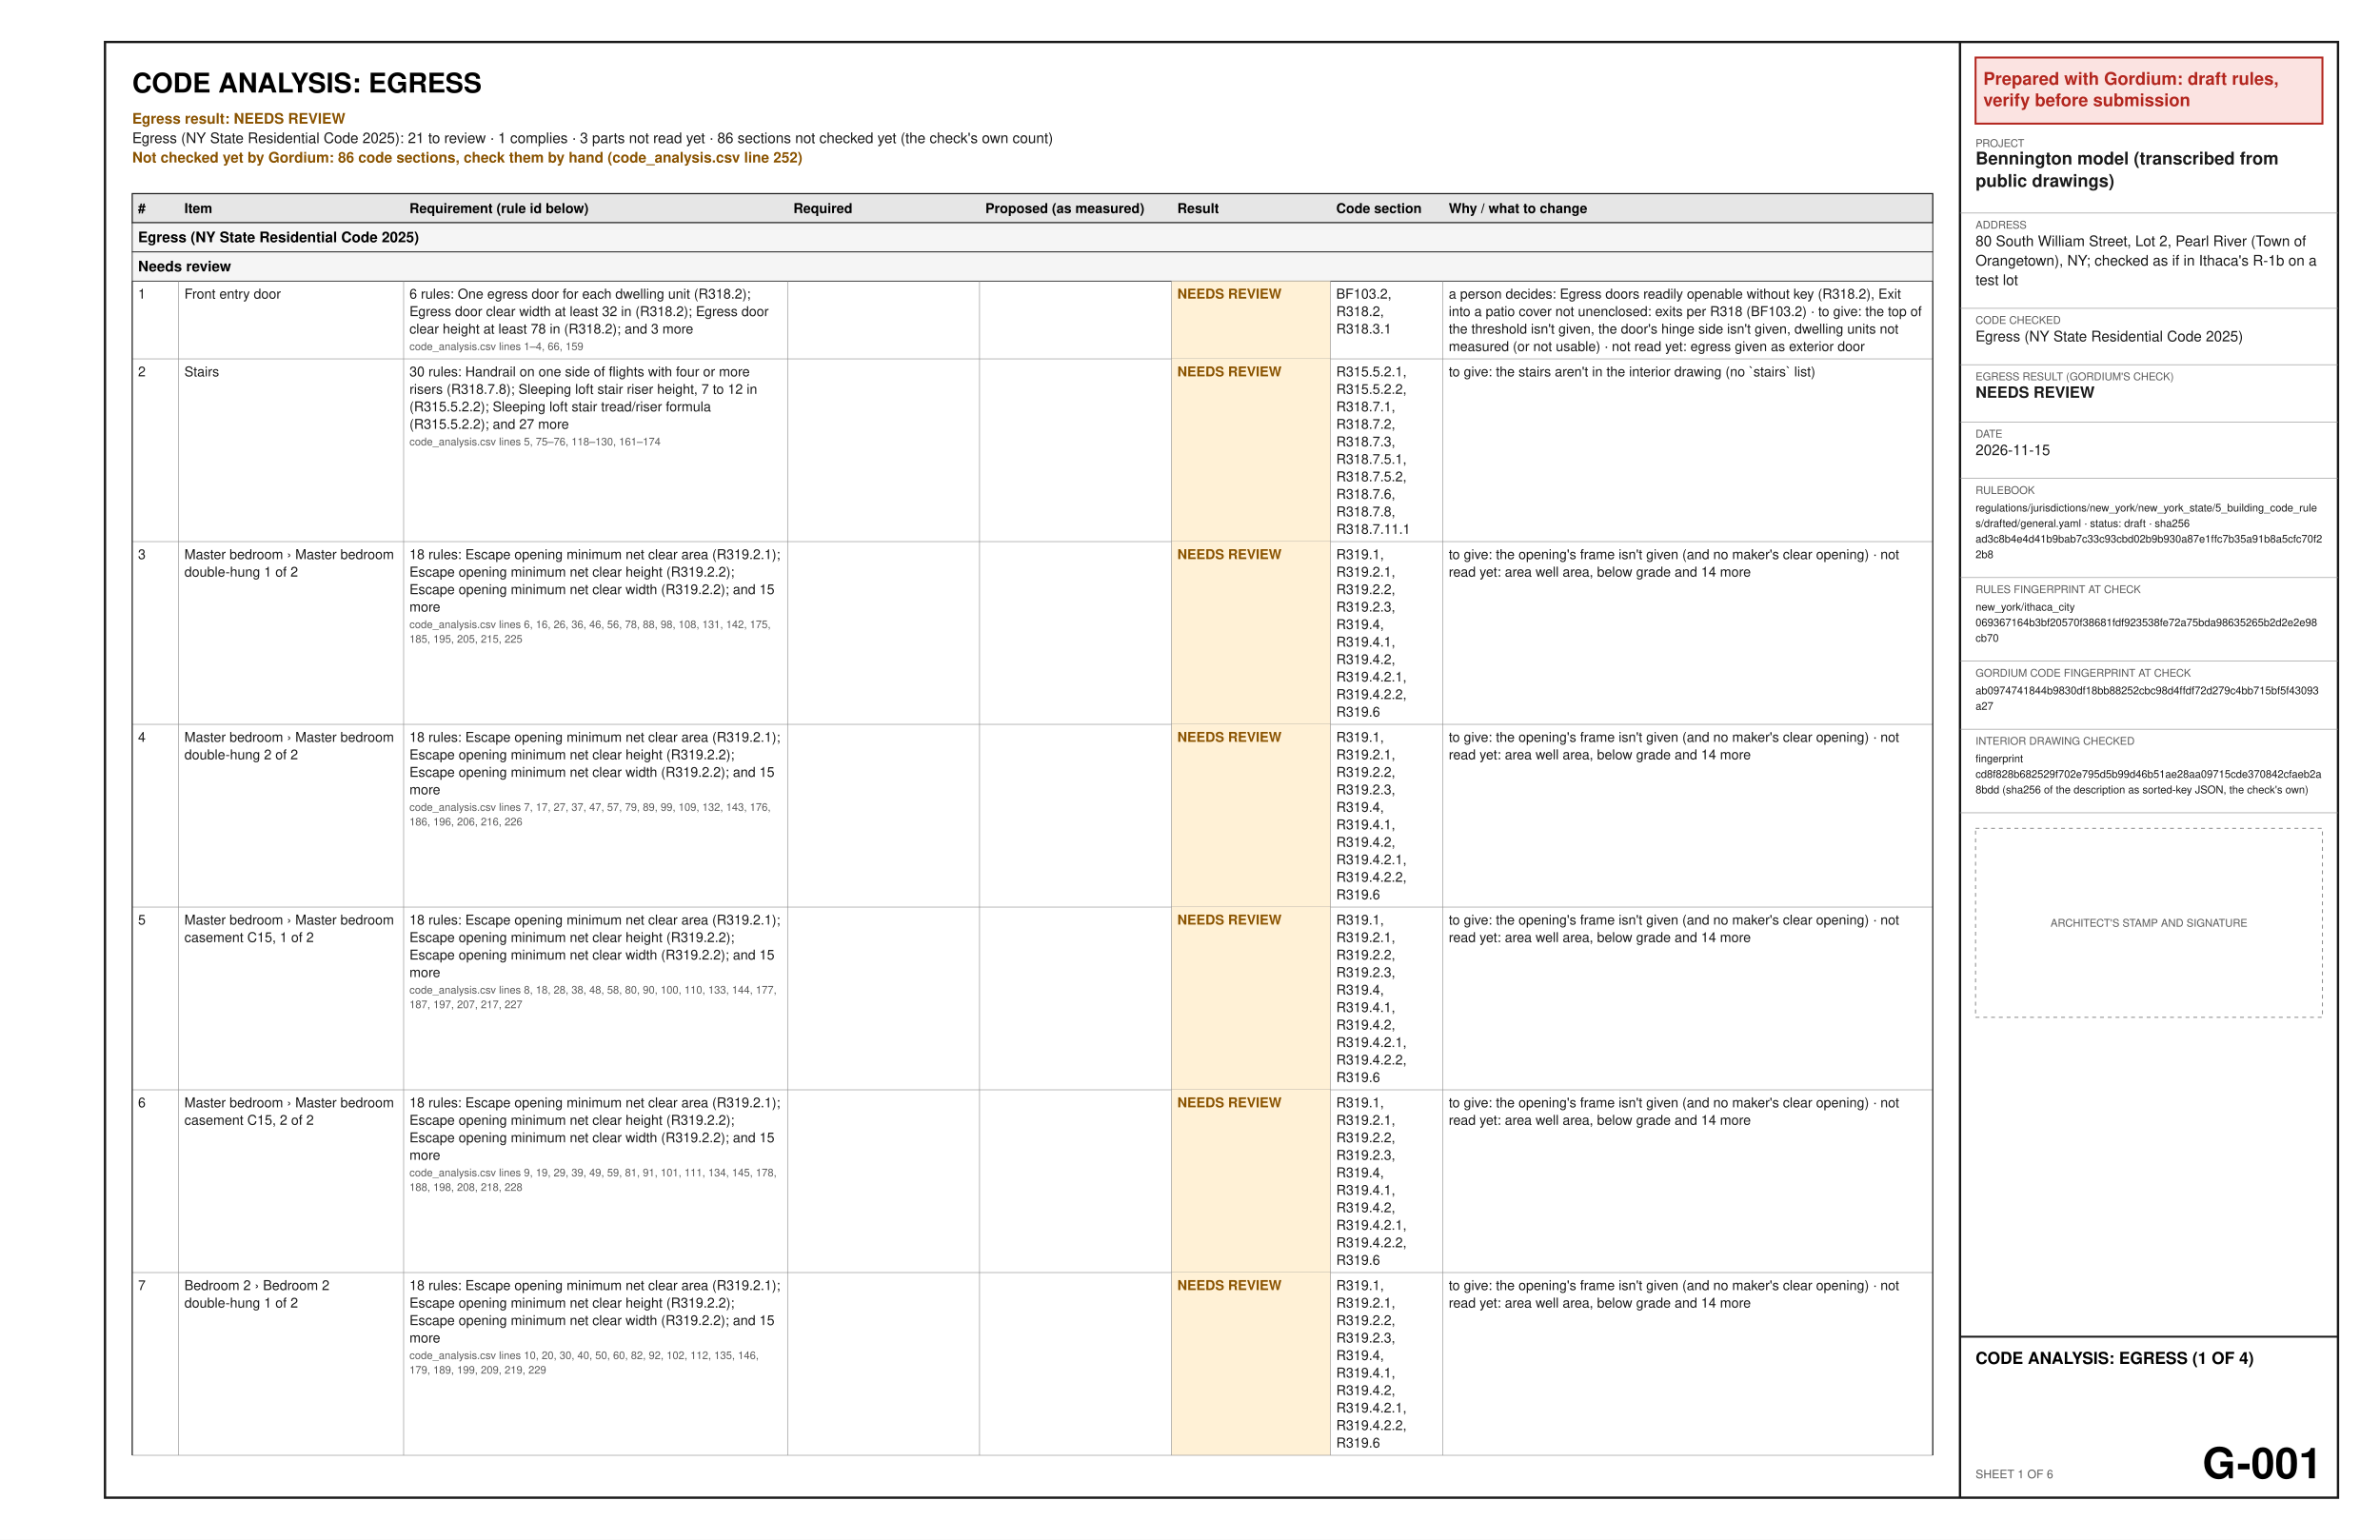
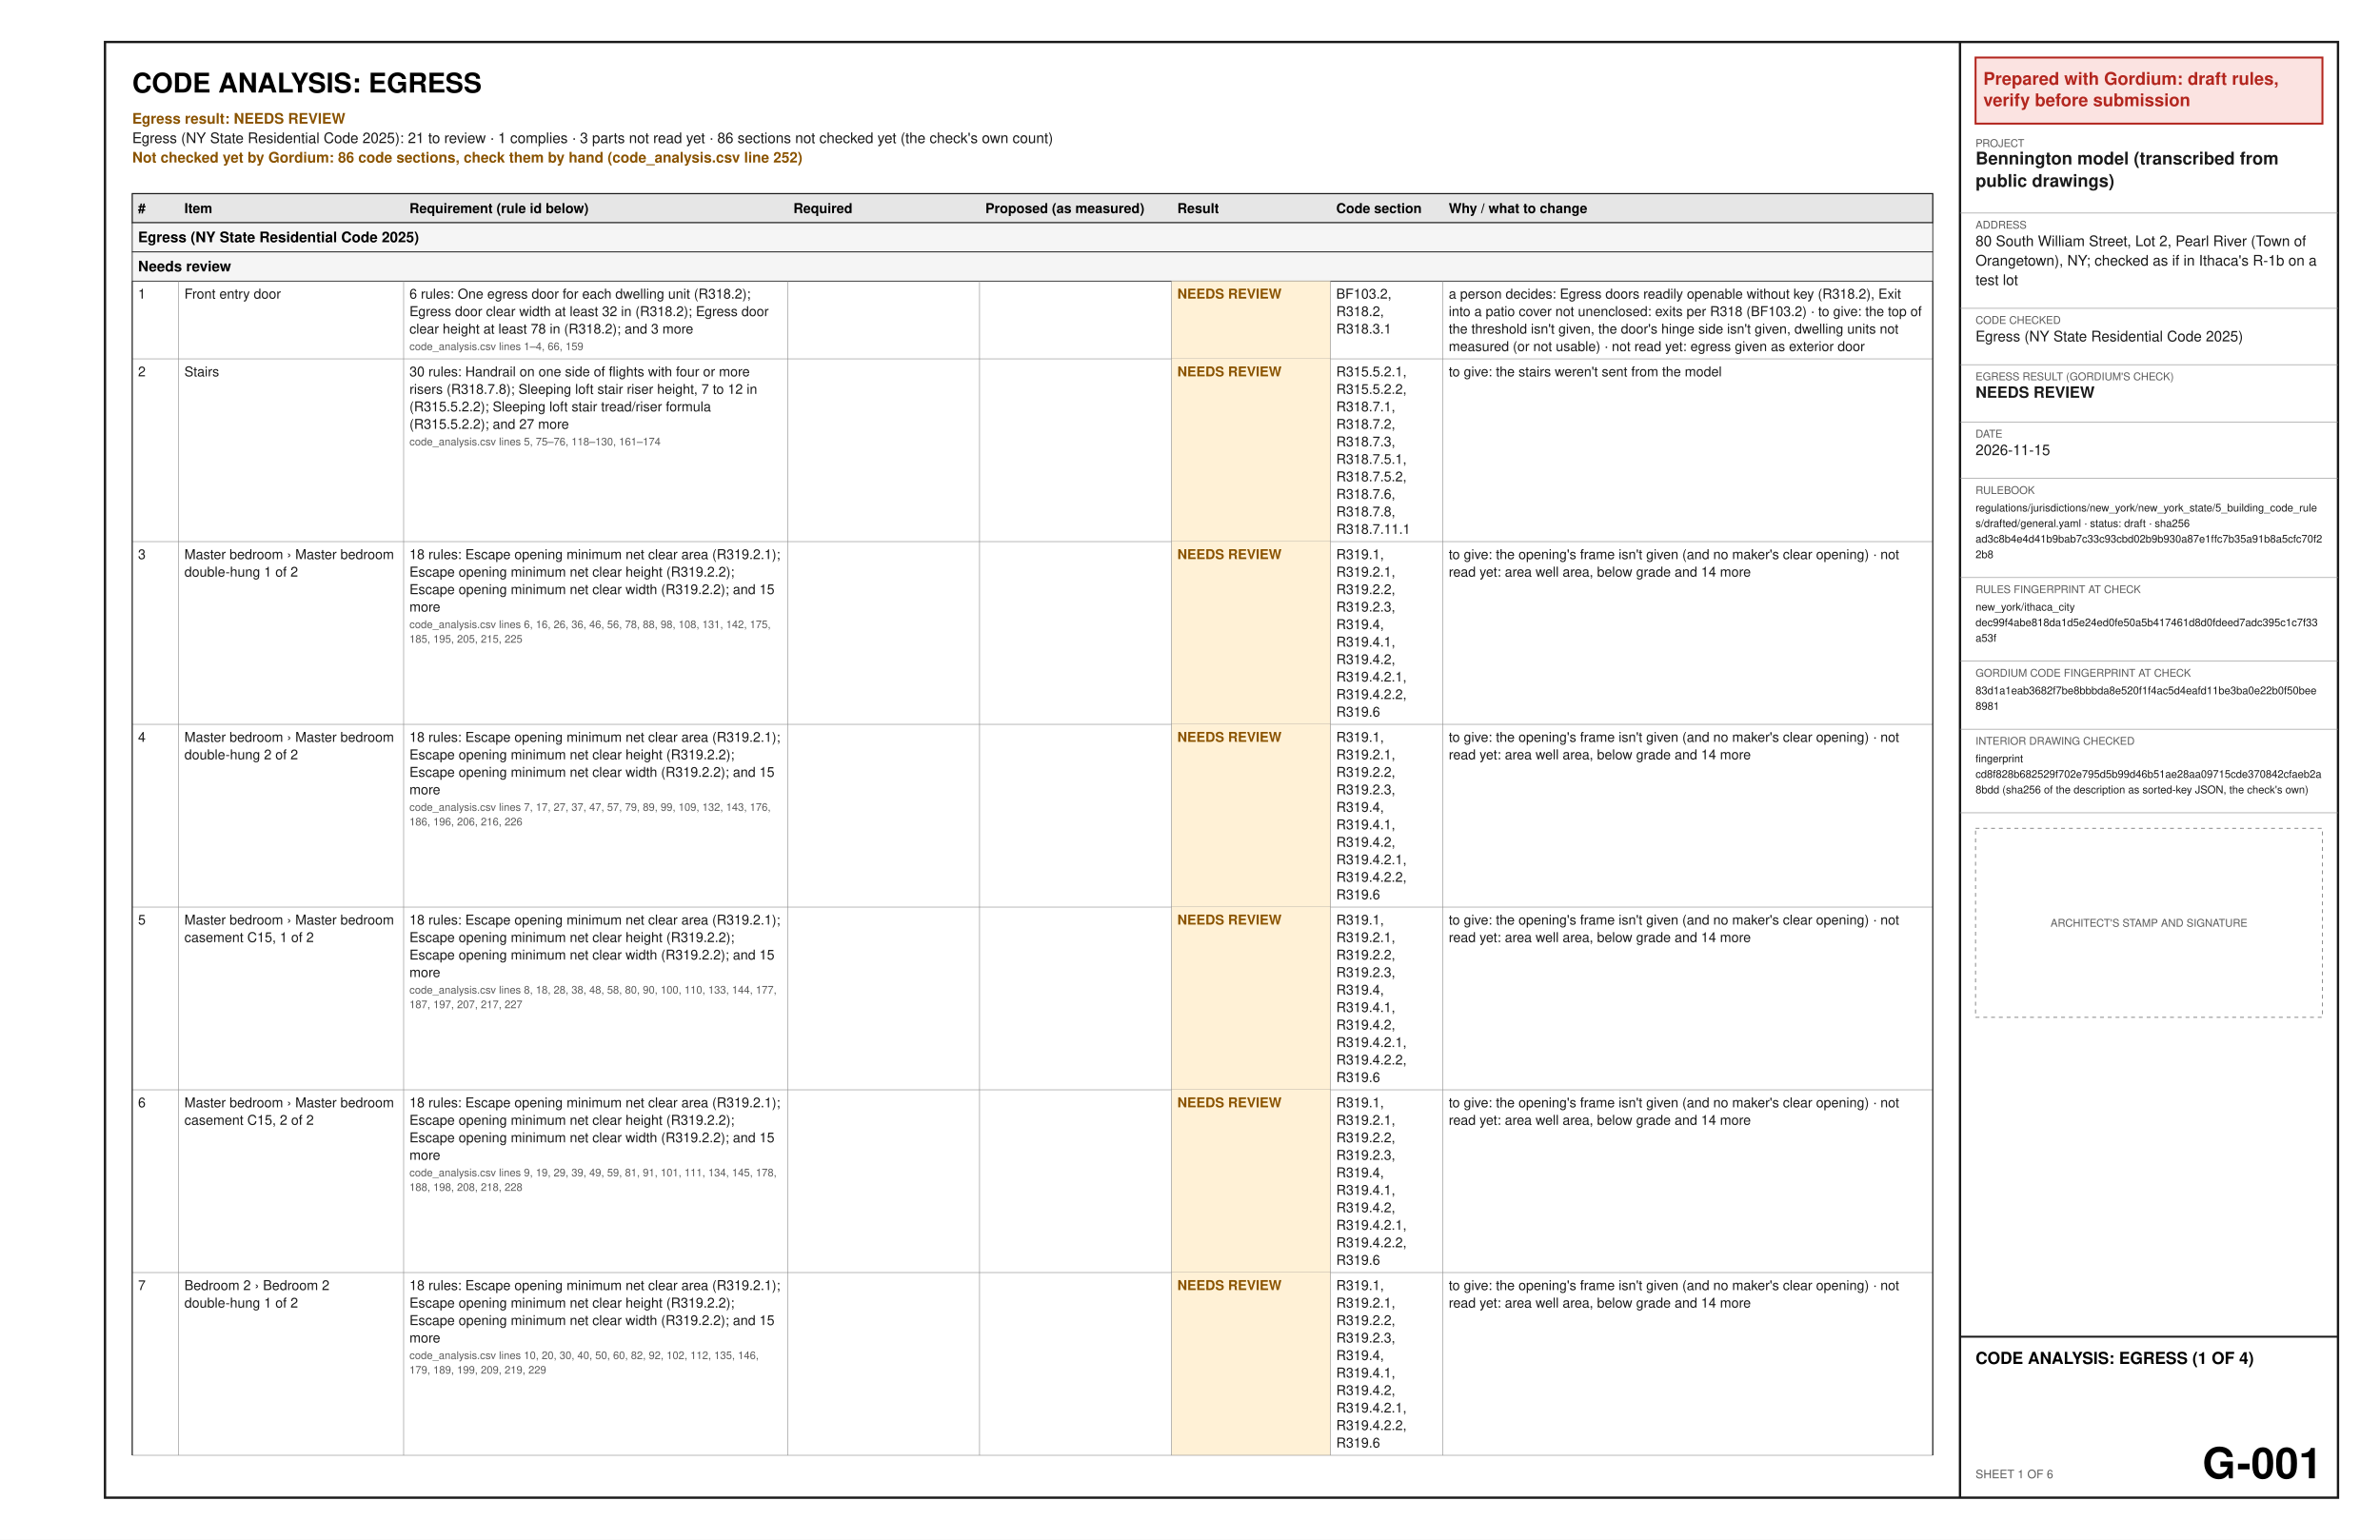
<svg xmlns="http://www.w3.org/2000/svg" width="17in" height="11in" viewBox="0 0 1224 792" font-family="Helvetica, Arial, sans-serif">
  <rect x="0" y="0" width="1224" height="792" fill="#ffffff" />
  <text x="68" y="47.6" font-size="14" font-weight="bold" text-anchor="start" fill="#000000" xml:space="preserve">CODE ANALYSIS: EGRESS</text>
  <text x="68" y="63.6" font-size="7.5" font-weight="bold" text-anchor="start" fill="#8a5300" xml:space="preserve">Egress result: NEEDS REVIEW</text>
  <text x="68" y="73.6" font-size="7.5" text-anchor="start" fill="#1a1a1a" xml:space="preserve">Egress (NY State Residential Code 2025): 21 to review · 1 complies · 3 parts not read yet · 86 sections not checked yet (the check's own count)</text>
  <text x="68" y="83.6" font-size="7.5" font-weight="bold" text-anchor="start" fill="#8a5300" xml:space="preserve">Not checked yet by Gordium: 86 code sections, check them by hand (code_analysis.csv line 252)</text>
  <polygon points="68,99.6 994,99.6 994,114.6 68,114.6" fill="#e6e6e6" stroke="#1a1a1a" stroke-width="0.6" />
  <text x="71" y="109.6" font-size="7" font-weight="bold" text-anchor="start" fill="#000000" xml:space="preserve">#</text>
  <text x="94.83" y="109.6" font-size="7" font-weight="bold" text-anchor="start" fill="#000000" xml:space="preserve">Item</text>
  <text x="210.58" y="109.6" font-size="7" font-weight="bold" text-anchor="start" fill="#000000" xml:space="preserve">Requirement (rule id below)</text>
  <text x="408.04" y="109.6" font-size="7" font-weight="bold" text-anchor="start" fill="#000000" xml:space="preserve">Required</text>
  <text x="506.76" y="109.6" font-size="7" font-weight="bold" text-anchor="start" fill="#000000" xml:space="preserve">Proposed (as measured)</text>
  <text x="605.49" y="109.6" font-size="7" font-weight="bold" text-anchor="start" fill="#000000" xml:space="preserve">Result</text>
  <text x="687.2" y="109.6" font-size="7" font-weight="bold" text-anchor="start" fill="#000000" xml:space="preserve">Code section</text>
  <text x="745.07" y="109.6" font-size="7" font-weight="bold" text-anchor="start" fill="#000000" xml:space="preserve">Why / what to change</text>
  <polygon points="68,114.6 994,114.6 994,129.6 68,129.6" fill="#f5f5f5" stroke="#1a1a1a" stroke-width="0.4" />
  <text x="71" y="124.6" font-size="7.5" font-weight="bold" text-anchor="start" fill="#000000" xml:space="preserve">Egress (NY State Residential Code 2025)</text>
  <polygon points="68,129.6 994,129.6 994,144.6 68,144.6" fill="#f5f5f5" stroke="#1a1a1a" stroke-width="0.4" />
  <text x="71" y="139.6" font-size="7.5" font-weight="bold" text-anchor="start" fill="#000000" xml:space="preserve">Needs review</text>
  <text x="71" y="153.6" font-size="7" text-anchor="start" fill="#1a1a1a" xml:space="preserve">1</text>
  <text x="94.83" y="153.6" font-size="7" text-anchor="start" fill="#1a1a1a" xml:space="preserve">Front entry door</text>
  <text x="210.58" y="153.6" font-size="7" text-anchor="start" fill="#1a1a1a" xml:space="preserve">6 rules: One egress door for each dwelling unit (R318.2);</text>
  <text x="210.58" y="162.6" font-size="7" text-anchor="start" fill="#1a1a1a" xml:space="preserve">Egress door clear width at least 32 in (R318.2); Egress door</text>
  <text x="210.58" y="171.6" font-size="7" text-anchor="start" fill="#1a1a1a" xml:space="preserve">clear height at least 78 in (R318.2); and 3 more</text>
  <text x="210.58" y="180.1" font-size="5.5" text-anchor="start" fill="#5a5a5a" xml:space="preserve">code_analysis.csv lines 1–4, 66, 159</text>
  <text x="408.04" y="153.6" font-size="7" text-anchor="start" fill="#1a1a1a" xml:space="preserve" />
  <text x="506.76" y="153.6" font-size="7" text-anchor="start" fill="#1a1a1a" xml:space="preserve" />
  <polygon points="602.49,144.6 684.2,144.6 684.2,184.6 602.49,184.6" fill="#fff1d6" />
  <text x="605.49" y="153.6" font-size="7" font-weight="bold" text-anchor="start" fill="#8a5300" xml:space="preserve">NEEDS REVIEW</text>
  <text x="687.2" y="153.6" font-size="7" text-anchor="start" fill="#1a1a1a" xml:space="preserve">BF103.2,</text>
  <text x="687.2" y="162.6" font-size="7" text-anchor="start" fill="#1a1a1a" xml:space="preserve">R318.2,</text>
  <text x="687.2" y="171.6" font-size="7" text-anchor="start" fill="#1a1a1a" xml:space="preserve">R318.3.1</text>
  <text x="745.07" y="153.6" font-size="7" text-anchor="start" fill="#1a1a1a" xml:space="preserve">a person decides: Egress doors readily openable without key (R318.2), Exit</text>
  <text x="745.07" y="162.6" font-size="7" text-anchor="start" fill="#1a1a1a" xml:space="preserve">into a patio cover not unenclosed: exits per R318 (BF103.2) · to give: the top of</text>
  <text x="745.07" y="171.6" font-size="7" text-anchor="start" fill="#1a1a1a" xml:space="preserve">the threshold isn't given, the door's hinge side isn't given, dwelling units not</text>
  <text x="745.07" y="180.6" font-size="7" text-anchor="start" fill="#1a1a1a" xml:space="preserve">measured (or not usable) · not read yet: egress given as exterior door</text>
  <line x1="68" y1="184.6" x2="994" y2="184.6" stroke="#8c8c8c" stroke-width="0.3" />
  <line x1="91.83" y1="144.6" x2="91.83" y2="184.6" stroke="#8c8c8c" stroke-width="0.3" />
  <line x1="207.58" y1="144.6" x2="207.58" y2="184.6" stroke="#8c8c8c" stroke-width="0.3" />
  <line x1="405.04" y1="144.6" x2="405.04" y2="184.6" stroke="#8c8c8c" stroke-width="0.3" />
  <line x1="503.76" y1="144.6" x2="503.76" y2="184.6" stroke="#8c8c8c" stroke-width="0.3" />
  <line x1="602.49" y1="144.6" x2="602.49" y2="184.6" stroke="#8c8c8c" stroke-width="0.3" />
  <line x1="684.2" y1="144.6" x2="684.2" y2="184.6" stroke="#8c8c8c" stroke-width="0.3" />
  <line x1="742.07" y1="144.6" x2="742.07" y2="184.6" stroke="#8c8c8c" stroke-width="0.3" />
  <line x1="68" y1="144.6" x2="68" y2="184.6" stroke="#1a1a1a" stroke-width="0.6" />
  <line x1="994" y1="144.6" x2="994" y2="184.6" stroke="#1a1a1a" stroke-width="0.6" />
  <text x="71" y="193.6" font-size="7" text-anchor="start" fill="#1a1a1a" xml:space="preserve">2</text>
  <text x="94.83" y="193.6" font-size="7" text-anchor="start" fill="#1a1a1a" xml:space="preserve">Stairs</text>
  <text x="210.58" y="193.6" font-size="7" text-anchor="start" fill="#1a1a1a" xml:space="preserve">30 rules: Handrail on one side of flights with four or more</text>
  <text x="210.58" y="202.6" font-size="7" text-anchor="start" fill="#1a1a1a" xml:space="preserve">risers (R318.7.8); Sleeping loft stair riser height, 7 to 12 in</text>
  <text x="210.58" y="211.6" font-size="7" text-anchor="start" fill="#1a1a1a" xml:space="preserve">(R315.5.2.2); Sleeping loft stair tread/riser formula</text>
  <text x="210.58" y="220.6" font-size="7" text-anchor="start" fill="#1a1a1a" xml:space="preserve">(R315.5.2.2); and 27 more</text>
  <text x="210.58" y="229.1" font-size="5.5" text-anchor="start" fill="#5a5a5a" xml:space="preserve">code_analysis.csv lines 5, 75–76, 118–130, 161–174</text>
  <text x="408.04" y="193.6" font-size="7" text-anchor="start" fill="#1a1a1a" xml:space="preserve" />
  <text x="506.76" y="193.6" font-size="7" text-anchor="start" fill="#1a1a1a" xml:space="preserve" />
  <polygon points="602.49,184.6 684.2,184.6 684.2,278.6 602.49,278.6" fill="#fff1d6" />
  <text x="605.49" y="193.6" font-size="7" font-weight="bold" text-anchor="start" fill="#8a5300" xml:space="preserve">NEEDS REVIEW</text>
  <text x="687.2" y="193.6" font-size="7" text-anchor="start" fill="#1a1a1a" xml:space="preserve">R315.5.2.1,</text>
  <text x="687.2" y="202.6" font-size="7" text-anchor="start" fill="#1a1a1a" xml:space="preserve">R315.5.2.2,</text>
  <text x="687.2" y="211.6" font-size="7" text-anchor="start" fill="#1a1a1a" xml:space="preserve">R318.7.1,</text>
  <text x="687.2" y="220.6" font-size="7" text-anchor="start" fill="#1a1a1a" xml:space="preserve">R318.7.2,</text>
  <text x="687.2" y="229.6" font-size="7" text-anchor="start" fill="#1a1a1a" xml:space="preserve">R318.7.3,</text>
  <text x="687.2" y="238.6" font-size="7" text-anchor="start" fill="#1a1a1a" xml:space="preserve">R318.7.5.1,</text>
  <text x="687.2" y="247.6" font-size="7" text-anchor="start" fill="#1a1a1a" xml:space="preserve">R318.7.5.2,</text>
  <text x="687.2" y="256.6" font-size="7" text-anchor="start" fill="#1a1a1a" xml:space="preserve">R318.7.6,</text>
  <text x="687.2" y="265.6" font-size="7" text-anchor="start" fill="#1a1a1a" xml:space="preserve">R318.7.8,</text>
  <text x="687.2" y="274.6" font-size="7" text-anchor="start" fill="#1a1a1a" xml:space="preserve">R318.7.11.1</text>
-   <text x="745.07" y="193.6" font-size="7" text-anchor="start" fill="#1a1a1a" xml:space="preserve">to give: the stairs aren't in the interior drawing (no `stairs` list)</text>
+   <text x="745.07" y="193.6" font-size="7" text-anchor="start" fill="#1a1a1a" xml:space="preserve">to give: the stairs weren't sent from the model</text>
  <line x1="68" y1="278.6" x2="994" y2="278.6" stroke="#8c8c8c" stroke-width="0.3" />
  <line x1="91.83" y1="184.6" x2="91.83" y2="278.6" stroke="#8c8c8c" stroke-width="0.3" />
  <line x1="207.58" y1="184.6" x2="207.58" y2="278.6" stroke="#8c8c8c" stroke-width="0.3" />
  <line x1="405.04" y1="184.6" x2="405.04" y2="278.6" stroke="#8c8c8c" stroke-width="0.3" />
  <line x1="503.76" y1="184.6" x2="503.76" y2="278.6" stroke="#8c8c8c" stroke-width="0.3" />
  <line x1="602.49" y1="184.6" x2="602.49" y2="278.6" stroke="#8c8c8c" stroke-width="0.3" />
  <line x1="684.2" y1="184.6" x2="684.2" y2="278.6" stroke="#8c8c8c" stroke-width="0.3" />
  <line x1="742.07" y1="184.6" x2="742.07" y2="278.6" stroke="#8c8c8c" stroke-width="0.3" />
  <line x1="68" y1="184.6" x2="68" y2="278.6" stroke="#1a1a1a" stroke-width="0.6" />
  <line x1="994" y1="184.6" x2="994" y2="278.6" stroke="#1a1a1a" stroke-width="0.6" />
  <text x="71" y="287.6" font-size="7" text-anchor="start" fill="#1a1a1a" xml:space="preserve">3</text>
  <text x="94.83" y="287.6" font-size="7" text-anchor="start" fill="#1a1a1a" xml:space="preserve">Master bedroom › Master bedroom</text>
  <text x="94.83" y="296.6" font-size="7" text-anchor="start" fill="#1a1a1a" xml:space="preserve">double-hung 1 of 2</text>
  <text x="210.58" y="287.6" font-size="7" text-anchor="start" fill="#1a1a1a" xml:space="preserve">18 rules: Escape opening minimum net clear area (R319.2.1);</text>
  <text x="210.58" y="296.6" font-size="7" text-anchor="start" fill="#1a1a1a" xml:space="preserve">Escape opening minimum net clear height (R319.2.2);</text>
  <text x="210.58" y="305.6" font-size="7" text-anchor="start" fill="#1a1a1a" xml:space="preserve">Escape opening minimum net clear width (R319.2.2); and 15</text>
  <text x="210.58" y="314.6" font-size="7" text-anchor="start" fill="#1a1a1a" xml:space="preserve">more</text>
  <text x="210.58" y="323.1" font-size="5.5" text-anchor="start" fill="#5a5a5a" xml:space="preserve">code_analysis.csv lines 6, 16, 26, 36, 46, 56, 78, 88, 98, 108, 131, 142, 175,</text>
  <text x="210.58" y="330.6" font-size="5.5" text-anchor="start" fill="#5a5a5a" xml:space="preserve">185, 195, 205, 215, 225</text>
  <text x="408.04" y="287.6" font-size="7" text-anchor="start" fill="#1a1a1a" xml:space="preserve" />
  <text x="506.76" y="287.6" font-size="7" text-anchor="start" fill="#1a1a1a" xml:space="preserve" />
  <polygon points="602.49,278.6 684.2,278.6 684.2,372.6 602.49,372.6" fill="#fff1d6" />
  <text x="605.49" y="287.6" font-size="7" font-weight="bold" text-anchor="start" fill="#8a5300" xml:space="preserve">NEEDS REVIEW</text>
  <text x="687.2" y="287.6" font-size="7" text-anchor="start" fill="#1a1a1a" xml:space="preserve">R319.1,</text>
  <text x="687.2" y="296.6" font-size="7" text-anchor="start" fill="#1a1a1a" xml:space="preserve">R319.2.1,</text>
  <text x="687.2" y="305.6" font-size="7" text-anchor="start" fill="#1a1a1a" xml:space="preserve">R319.2.2,</text>
  <text x="687.2" y="314.6" font-size="7" text-anchor="start" fill="#1a1a1a" xml:space="preserve">R319.2.3,</text>
  <text x="687.2" y="323.6" font-size="7" text-anchor="start" fill="#1a1a1a" xml:space="preserve">R319.4,</text>
  <text x="687.2" y="332.6" font-size="7" text-anchor="start" fill="#1a1a1a" xml:space="preserve">R319.4.1,</text>
  <text x="687.2" y="341.6" font-size="7" text-anchor="start" fill="#1a1a1a" xml:space="preserve">R319.4.2,</text>
  <text x="687.2" y="350.6" font-size="7" text-anchor="start" fill="#1a1a1a" xml:space="preserve">R319.4.2.1,</text>
  <text x="687.2" y="359.6" font-size="7" text-anchor="start" fill="#1a1a1a" xml:space="preserve">R319.4.2.2,</text>
  <text x="687.2" y="368.6" font-size="7" text-anchor="start" fill="#1a1a1a" xml:space="preserve">R319.6</text>
  <text x="745.07" y="287.6" font-size="7" text-anchor="start" fill="#1a1a1a" xml:space="preserve">to give: the opening's frame isn't given (and no maker's clear opening) · not</text>
  <text x="745.07" y="296.6" font-size="7" text-anchor="start" fill="#1a1a1a" xml:space="preserve">read yet: area well area, below grade and 14 more</text>
  <line x1="68" y1="372.6" x2="994" y2="372.6" stroke="#8c8c8c" stroke-width="0.3" />
  <line x1="91.83" y1="278.6" x2="91.83" y2="372.6" stroke="#8c8c8c" stroke-width="0.3" />
  <line x1="207.58" y1="278.6" x2="207.58" y2="372.6" stroke="#8c8c8c" stroke-width="0.3" />
  <line x1="405.04" y1="278.6" x2="405.04" y2="372.6" stroke="#8c8c8c" stroke-width="0.3" />
  <line x1="503.76" y1="278.6" x2="503.76" y2="372.6" stroke="#8c8c8c" stroke-width="0.3" />
  <line x1="602.49" y1="278.6" x2="602.49" y2="372.6" stroke="#8c8c8c" stroke-width="0.3" />
  <line x1="684.2" y1="278.6" x2="684.2" y2="372.6" stroke="#8c8c8c" stroke-width="0.3" />
  <line x1="742.07" y1="278.6" x2="742.07" y2="372.6" stroke="#8c8c8c" stroke-width="0.3" />
  <line x1="68" y1="278.6" x2="68" y2="372.6" stroke="#1a1a1a" stroke-width="0.6" />
  <line x1="994" y1="278.6" x2="994" y2="372.6" stroke="#1a1a1a" stroke-width="0.6" />
  <text x="71" y="381.6" font-size="7" text-anchor="start" fill="#1a1a1a" xml:space="preserve">4</text>
  <text x="94.83" y="381.6" font-size="7" text-anchor="start" fill="#1a1a1a" xml:space="preserve">Master bedroom › Master bedroom</text>
  <text x="94.83" y="390.6" font-size="7" text-anchor="start" fill="#1a1a1a" xml:space="preserve">double-hung 2 of 2</text>
  <text x="210.58" y="381.6" font-size="7" text-anchor="start" fill="#1a1a1a" xml:space="preserve">18 rules: Escape opening minimum net clear area (R319.2.1);</text>
  <text x="210.58" y="390.6" font-size="7" text-anchor="start" fill="#1a1a1a" xml:space="preserve">Escape opening minimum net clear height (R319.2.2);</text>
  <text x="210.58" y="399.6" font-size="7" text-anchor="start" fill="#1a1a1a" xml:space="preserve">Escape opening minimum net clear width (R319.2.2); and 15</text>
  <text x="210.58" y="408.6" font-size="7" text-anchor="start" fill="#1a1a1a" xml:space="preserve">more</text>
  <text x="210.58" y="417.1" font-size="5.5" text-anchor="start" fill="#5a5a5a" xml:space="preserve">code_analysis.csv lines 7, 17, 27, 37, 47, 57, 79, 89, 99, 109, 132, 143, 176,</text>
  <text x="210.58" y="424.6" font-size="5.5" text-anchor="start" fill="#5a5a5a" xml:space="preserve">186, 196, 206, 216, 226</text>
  <text x="408.04" y="381.6" font-size="7" text-anchor="start" fill="#1a1a1a" xml:space="preserve" />
  <text x="506.76" y="381.6" font-size="7" text-anchor="start" fill="#1a1a1a" xml:space="preserve" />
  <polygon points="602.49,372.6 684.2,372.6 684.2,466.6 602.49,466.6" fill="#fff1d6" />
  <text x="605.49" y="381.6" font-size="7" font-weight="bold" text-anchor="start" fill="#8a5300" xml:space="preserve">NEEDS REVIEW</text>
  <text x="687.2" y="381.6" font-size="7" text-anchor="start" fill="#1a1a1a" xml:space="preserve">R319.1,</text>
  <text x="687.2" y="390.6" font-size="7" text-anchor="start" fill="#1a1a1a" xml:space="preserve">R319.2.1,</text>
  <text x="687.2" y="399.6" font-size="7" text-anchor="start" fill="#1a1a1a" xml:space="preserve">R319.2.2,</text>
  <text x="687.2" y="408.6" font-size="7" text-anchor="start" fill="#1a1a1a" xml:space="preserve">R319.2.3,</text>
  <text x="687.2" y="417.6" font-size="7" text-anchor="start" fill="#1a1a1a" xml:space="preserve">R319.4,</text>
  <text x="687.2" y="426.6" font-size="7" text-anchor="start" fill="#1a1a1a" xml:space="preserve">R319.4.1,</text>
  <text x="687.2" y="435.6" font-size="7" text-anchor="start" fill="#1a1a1a" xml:space="preserve">R319.4.2,</text>
  <text x="687.2" y="444.6" font-size="7" text-anchor="start" fill="#1a1a1a" xml:space="preserve">R319.4.2.1,</text>
  <text x="687.2" y="453.6" font-size="7" text-anchor="start" fill="#1a1a1a" xml:space="preserve">R319.4.2.2,</text>
  <text x="687.2" y="462.6" font-size="7" text-anchor="start" fill="#1a1a1a" xml:space="preserve">R319.6</text>
  <text x="745.07" y="381.6" font-size="7" text-anchor="start" fill="#1a1a1a" xml:space="preserve">to give: the opening's frame isn't given (and no maker's clear opening) · not</text>
  <text x="745.07" y="390.6" font-size="7" text-anchor="start" fill="#1a1a1a" xml:space="preserve">read yet: area well area, below grade and 14 more</text>
  <line x1="68" y1="466.6" x2="994" y2="466.6" stroke="#8c8c8c" stroke-width="0.3" />
  <line x1="91.83" y1="372.6" x2="91.83" y2="466.6" stroke="#8c8c8c" stroke-width="0.3" />
  <line x1="207.58" y1="372.6" x2="207.58" y2="466.6" stroke="#8c8c8c" stroke-width="0.3" />
  <line x1="405.04" y1="372.6" x2="405.04" y2="466.6" stroke="#8c8c8c" stroke-width="0.3" />
  <line x1="503.76" y1="372.6" x2="503.76" y2="466.6" stroke="#8c8c8c" stroke-width="0.3" />
  <line x1="602.49" y1="372.6" x2="602.49" y2="466.6" stroke="#8c8c8c" stroke-width="0.3" />
  <line x1="684.2" y1="372.6" x2="684.2" y2="466.6" stroke="#8c8c8c" stroke-width="0.3" />
  <line x1="742.07" y1="372.6" x2="742.07" y2="466.6" stroke="#8c8c8c" stroke-width="0.3" />
  <line x1="68" y1="372.6" x2="68" y2="466.6" stroke="#1a1a1a" stroke-width="0.6" />
  <line x1="994" y1="372.6" x2="994" y2="466.6" stroke="#1a1a1a" stroke-width="0.6" />
  <text x="71" y="475.6" font-size="7" text-anchor="start" fill="#1a1a1a" xml:space="preserve">5</text>
  <text x="94.83" y="475.6" font-size="7" text-anchor="start" fill="#1a1a1a" xml:space="preserve">Master bedroom › Master bedroom</text>
  <text x="94.83" y="484.6" font-size="7" text-anchor="start" fill="#1a1a1a" xml:space="preserve">casement C15, 1 of 2</text>
  <text x="210.58" y="475.6" font-size="7" text-anchor="start" fill="#1a1a1a" xml:space="preserve">18 rules: Escape opening minimum net clear area (R319.2.1);</text>
  <text x="210.58" y="484.6" font-size="7" text-anchor="start" fill="#1a1a1a" xml:space="preserve">Escape opening minimum net clear height (R319.2.2);</text>
  <text x="210.58" y="493.6" font-size="7" text-anchor="start" fill="#1a1a1a" xml:space="preserve">Escape opening minimum net clear width (R319.2.2); and 15</text>
  <text x="210.58" y="502.6" font-size="7" text-anchor="start" fill="#1a1a1a" xml:space="preserve">more</text>
  <text x="210.58" y="511.1" font-size="5.5" text-anchor="start" fill="#5a5a5a" xml:space="preserve">code_analysis.csv lines 8, 18, 28, 38, 48, 58, 80, 90, 100, 110, 133, 144, 177,</text>
  <text x="210.58" y="518.6" font-size="5.5" text-anchor="start" fill="#5a5a5a" xml:space="preserve">187, 197, 207, 217, 227</text>
  <text x="408.04" y="475.6" font-size="7" text-anchor="start" fill="#1a1a1a" xml:space="preserve" />
  <text x="506.76" y="475.6" font-size="7" text-anchor="start" fill="#1a1a1a" xml:space="preserve" />
  <polygon points="602.49,466.6 684.2,466.6 684.2,560.6 602.49,560.6" fill="#fff1d6" />
  <text x="605.49" y="475.6" font-size="7" font-weight="bold" text-anchor="start" fill="#8a5300" xml:space="preserve">NEEDS REVIEW</text>
  <text x="687.2" y="475.6" font-size="7" text-anchor="start" fill="#1a1a1a" xml:space="preserve">R319.1,</text>
  <text x="687.2" y="484.6" font-size="7" text-anchor="start" fill="#1a1a1a" xml:space="preserve">R319.2.1,</text>
  <text x="687.2" y="493.6" font-size="7" text-anchor="start" fill="#1a1a1a" xml:space="preserve">R319.2.2,</text>
  <text x="687.2" y="502.6" font-size="7" text-anchor="start" fill="#1a1a1a" xml:space="preserve">R319.2.3,</text>
  <text x="687.2" y="511.6" font-size="7" text-anchor="start" fill="#1a1a1a" xml:space="preserve">R319.4,</text>
  <text x="687.2" y="520.6" font-size="7" text-anchor="start" fill="#1a1a1a" xml:space="preserve">R319.4.1,</text>
  <text x="687.2" y="529.6" font-size="7" text-anchor="start" fill="#1a1a1a" xml:space="preserve">R319.4.2,</text>
  <text x="687.2" y="538.6" font-size="7" text-anchor="start" fill="#1a1a1a" xml:space="preserve">R319.4.2.1,</text>
  <text x="687.2" y="547.6" font-size="7" text-anchor="start" fill="#1a1a1a" xml:space="preserve">R319.4.2.2,</text>
  <text x="687.2" y="556.6" font-size="7" text-anchor="start" fill="#1a1a1a" xml:space="preserve">R319.6</text>
  <text x="745.07" y="475.6" font-size="7" text-anchor="start" fill="#1a1a1a" xml:space="preserve">to give: the opening's frame isn't given (and no maker's clear opening) · not</text>
  <text x="745.07" y="484.6" font-size="7" text-anchor="start" fill="#1a1a1a" xml:space="preserve">read yet: area well area, below grade and 14 more</text>
  <line x1="68" y1="560.6" x2="994" y2="560.6" stroke="#8c8c8c" stroke-width="0.3" />
  <line x1="91.83" y1="466.6" x2="91.83" y2="560.6" stroke="#8c8c8c" stroke-width="0.3" />
  <line x1="207.58" y1="466.6" x2="207.58" y2="560.6" stroke="#8c8c8c" stroke-width="0.3" />
  <line x1="405.04" y1="466.6" x2="405.04" y2="560.6" stroke="#8c8c8c" stroke-width="0.3" />
  <line x1="503.76" y1="466.6" x2="503.76" y2="560.6" stroke="#8c8c8c" stroke-width="0.3" />
  <line x1="602.49" y1="466.6" x2="602.49" y2="560.6" stroke="#8c8c8c" stroke-width="0.3" />
  <line x1="684.2" y1="466.6" x2="684.2" y2="560.6" stroke="#8c8c8c" stroke-width="0.3" />
  <line x1="742.07" y1="466.6" x2="742.07" y2="560.6" stroke="#8c8c8c" stroke-width="0.3" />
  <line x1="68" y1="466.6" x2="68" y2="560.6" stroke="#1a1a1a" stroke-width="0.6" />
  <line x1="994" y1="466.6" x2="994" y2="560.6" stroke="#1a1a1a" stroke-width="0.6" />
  <text x="71" y="569.6" font-size="7" text-anchor="start" fill="#1a1a1a" xml:space="preserve">6</text>
  <text x="94.83" y="569.6" font-size="7" text-anchor="start" fill="#1a1a1a" xml:space="preserve">Master bedroom › Master bedroom</text>
  <text x="94.83" y="578.6" font-size="7" text-anchor="start" fill="#1a1a1a" xml:space="preserve">casement C15, 2 of 2</text>
  <text x="210.58" y="569.6" font-size="7" text-anchor="start" fill="#1a1a1a" xml:space="preserve">18 rules: Escape opening minimum net clear area (R319.2.1);</text>
  <text x="210.58" y="578.6" font-size="7" text-anchor="start" fill="#1a1a1a" xml:space="preserve">Escape opening minimum net clear height (R319.2.2);</text>
  <text x="210.58" y="587.6" font-size="7" text-anchor="start" fill="#1a1a1a" xml:space="preserve">Escape opening minimum net clear width (R319.2.2); and 15</text>
  <text x="210.58" y="596.6" font-size="7" text-anchor="start" fill="#1a1a1a" xml:space="preserve">more</text>
  <text x="210.58" y="605.1" font-size="5.5" text-anchor="start" fill="#5a5a5a" xml:space="preserve">code_analysis.csv lines 9, 19, 29, 39, 49, 59, 81, 91, 101, 111, 134, 145, 178,</text>
  <text x="210.58" y="612.6" font-size="5.5" text-anchor="start" fill="#5a5a5a" xml:space="preserve">188, 198, 208, 218, 228</text>
  <text x="408.04" y="569.6" font-size="7" text-anchor="start" fill="#1a1a1a" xml:space="preserve" />
  <text x="506.76" y="569.6" font-size="7" text-anchor="start" fill="#1a1a1a" xml:space="preserve" />
  <polygon points="602.49,560.6 684.2,560.6 684.2,654.6 602.49,654.6" fill="#fff1d6" />
  <text x="605.49" y="569.6" font-size="7" font-weight="bold" text-anchor="start" fill="#8a5300" xml:space="preserve">NEEDS REVIEW</text>
  <text x="687.2" y="569.6" font-size="7" text-anchor="start" fill="#1a1a1a" xml:space="preserve">R319.1,</text>
  <text x="687.2" y="578.6" font-size="7" text-anchor="start" fill="#1a1a1a" xml:space="preserve">R319.2.1,</text>
  <text x="687.2" y="587.6" font-size="7" text-anchor="start" fill="#1a1a1a" xml:space="preserve">R319.2.2,</text>
  <text x="687.2" y="596.6" font-size="7" text-anchor="start" fill="#1a1a1a" xml:space="preserve">R319.2.3,</text>
  <text x="687.2" y="605.6" font-size="7" text-anchor="start" fill="#1a1a1a" xml:space="preserve">R319.4,</text>
  <text x="687.2" y="614.6" font-size="7" text-anchor="start" fill="#1a1a1a" xml:space="preserve">R319.4.1,</text>
  <text x="687.2" y="623.6" font-size="7" text-anchor="start" fill="#1a1a1a" xml:space="preserve">R319.4.2,</text>
  <text x="687.2" y="632.6" font-size="7" text-anchor="start" fill="#1a1a1a" xml:space="preserve">R319.4.2.1,</text>
  <text x="687.2" y="641.6" font-size="7" text-anchor="start" fill="#1a1a1a" xml:space="preserve">R319.4.2.2,</text>
  <text x="687.2" y="650.6" font-size="7" text-anchor="start" fill="#1a1a1a" xml:space="preserve">R319.6</text>
  <text x="745.07" y="569.6" font-size="7" text-anchor="start" fill="#1a1a1a" xml:space="preserve">to give: the opening's frame isn't given (and no maker's clear opening) · not</text>
  <text x="745.07" y="578.6" font-size="7" text-anchor="start" fill="#1a1a1a" xml:space="preserve">read yet: area well area, below grade and 14 more</text>
  <line x1="68" y1="654.6" x2="994" y2="654.6" stroke="#8c8c8c" stroke-width="0.3" />
  <line x1="91.83" y1="560.6" x2="91.83" y2="654.6" stroke="#8c8c8c" stroke-width="0.3" />
  <line x1="207.58" y1="560.6" x2="207.58" y2="654.6" stroke="#8c8c8c" stroke-width="0.3" />
  <line x1="405.04" y1="560.6" x2="405.04" y2="654.6" stroke="#8c8c8c" stroke-width="0.3" />
  <line x1="503.76" y1="560.6" x2="503.76" y2="654.6" stroke="#8c8c8c" stroke-width="0.3" />
  <line x1="602.49" y1="560.6" x2="602.49" y2="654.6" stroke="#8c8c8c" stroke-width="0.3" />
  <line x1="684.2" y1="560.6" x2="684.2" y2="654.6" stroke="#8c8c8c" stroke-width="0.3" />
  <line x1="742.07" y1="560.6" x2="742.07" y2="654.6" stroke="#8c8c8c" stroke-width="0.3" />
  <line x1="68" y1="560.6" x2="68" y2="654.6" stroke="#1a1a1a" stroke-width="0.6" />
  <line x1="994" y1="560.6" x2="994" y2="654.6" stroke="#1a1a1a" stroke-width="0.6" />
  <text x="71" y="663.6" font-size="7" text-anchor="start" fill="#1a1a1a" xml:space="preserve">7</text>
  <text x="94.83" y="663.6" font-size="7" text-anchor="start" fill="#1a1a1a" xml:space="preserve">Bedroom 2 › Bedroom 2</text>
  <text x="94.83" y="672.6" font-size="7" text-anchor="start" fill="#1a1a1a" xml:space="preserve">double-hung 1 of 2</text>
  <text x="210.58" y="663.6" font-size="7" text-anchor="start" fill="#1a1a1a" xml:space="preserve">18 rules: Escape opening minimum net clear area (R319.2.1);</text>
  <text x="210.58" y="672.6" font-size="7" text-anchor="start" fill="#1a1a1a" xml:space="preserve">Escape opening minimum net clear height (R319.2.2);</text>
  <text x="210.58" y="681.6" font-size="7" text-anchor="start" fill="#1a1a1a" xml:space="preserve">Escape opening minimum net clear width (R319.2.2); and 15</text>
  <text x="210.58" y="690.6" font-size="7" text-anchor="start" fill="#1a1a1a" xml:space="preserve">more</text>
  <text x="210.58" y="699.1" font-size="5.5" text-anchor="start" fill="#5a5a5a" xml:space="preserve">code_analysis.csv lines 10, 20, 30, 40, 50, 60, 82, 92, 102, 112, 135, 146,</text>
  <text x="210.58" y="706.6" font-size="5.5" text-anchor="start" fill="#5a5a5a" xml:space="preserve">179, 189, 199, 209, 219, 229</text>
  <text x="408.04" y="663.6" font-size="7" text-anchor="start" fill="#1a1a1a" xml:space="preserve" />
  <text x="506.76" y="663.6" font-size="7" text-anchor="start" fill="#1a1a1a" xml:space="preserve" />
  <polygon points="602.49,654.6 684.2,654.6 684.2,748.6 602.49,748.6" fill="#fff1d6" />
  <text x="605.49" y="663.6" font-size="7" font-weight="bold" text-anchor="start" fill="#8a5300" xml:space="preserve">NEEDS REVIEW</text>
  <text x="687.2" y="663.6" font-size="7" text-anchor="start" fill="#1a1a1a" xml:space="preserve">R319.1,</text>
  <text x="687.2" y="672.6" font-size="7" text-anchor="start" fill="#1a1a1a" xml:space="preserve">R319.2.1,</text>
  <text x="687.2" y="681.6" font-size="7" text-anchor="start" fill="#1a1a1a" xml:space="preserve">R319.2.2,</text>
  <text x="687.2" y="690.6" font-size="7" text-anchor="start" fill="#1a1a1a" xml:space="preserve">R319.2.3,</text>
  <text x="687.2" y="699.6" font-size="7" text-anchor="start" fill="#1a1a1a" xml:space="preserve">R319.4,</text>
  <text x="687.2" y="708.6" font-size="7" text-anchor="start" fill="#1a1a1a" xml:space="preserve">R319.4.1,</text>
  <text x="687.2" y="717.6" font-size="7" text-anchor="start" fill="#1a1a1a" xml:space="preserve">R319.4.2,</text>
  <text x="687.2" y="726.6" font-size="7" text-anchor="start" fill="#1a1a1a" xml:space="preserve">R319.4.2.1,</text>
  <text x="687.2" y="735.6" font-size="7" text-anchor="start" fill="#1a1a1a" xml:space="preserve">R319.4.2.2,</text>
  <text x="687.2" y="744.6" font-size="7" text-anchor="start" fill="#1a1a1a" xml:space="preserve">R319.6</text>
  <text x="745.07" y="663.6" font-size="7" text-anchor="start" fill="#1a1a1a" xml:space="preserve">to give: the opening's frame isn't given (and no maker's clear opening) · not</text>
  <text x="745.07" y="672.6" font-size="7" text-anchor="start" fill="#1a1a1a" xml:space="preserve">read yet: area well area, below grade and 14 more</text>
  <line x1="68" y1="748.6" x2="994" y2="748.6" stroke="#8c8c8c" stroke-width="0.3" />
  <line x1="91.83" y1="654.6" x2="91.83" y2="748.6" stroke="#8c8c8c" stroke-width="0.3" />
  <line x1="207.58" y1="654.6" x2="207.58" y2="748.6" stroke="#8c8c8c" stroke-width="0.3" />
  <line x1="405.04" y1="654.6" x2="405.04" y2="748.6" stroke="#8c8c8c" stroke-width="0.3" />
  <line x1="503.76" y1="654.6" x2="503.76" y2="748.6" stroke="#8c8c8c" stroke-width="0.3" />
  <line x1="602.49" y1="654.6" x2="602.49" y2="748.6" stroke="#8c8c8c" stroke-width="0.3" />
  <line x1="684.2" y1="654.6" x2="684.2" y2="748.6" stroke="#8c8c8c" stroke-width="0.3" />
  <line x1="742.07" y1="654.6" x2="742.07" y2="748.6" stroke="#8c8c8c" stroke-width="0.3" />
  <line x1="68" y1="654.6" x2="68" y2="748.6" stroke="#1a1a1a" stroke-width="0.6" />
  <line x1="994" y1="654.6" x2="994" y2="748.6" stroke="#1a1a1a" stroke-width="0.6" />
  <polygon points="54,21.6 1202.4,21.6 1202.4,770.4 54,770.4" fill="none" stroke="#1a1a1a" stroke-width="1.2" />
  <line x1="1008" y1="21.6" x2="1008" y2="770.4" stroke="#1a1a1a" stroke-width="1.2" />
  <polygon points="1016,29.6 1194.4,29.6 1194.4,63.6 1016,63.6" fill="#fbe3e1" stroke="#b3261e" stroke-width="1" />
  <text x="1020" y="43.6" font-size="9" font-weight="bold" text-anchor="start" fill="#b3261e" xml:space="preserve">Prepared with Gordium: draft rules,</text>
  <text x="1020" y="54.6" font-size="9" font-weight="bold" text-anchor="start" fill="#b3261e" xml:space="preserve">verify before submission</text>
  <text x="1016" y="75.6" font-size="5.5" text-anchor="start" fill="#5a5a5a" xml:space="preserve">PROJECT</text>
  <text x="1016" y="84.6" font-size="9" font-weight="bold" text-anchor="start" fill="#1a1a1a" xml:space="preserve">Bennington model (transcribed from</text>
  <text x="1016" y="96.1" font-size="9" font-weight="bold" text-anchor="start" fill="#1a1a1a" xml:space="preserve">public drawings)</text>
  <line x1="1008" y1="109.6" x2="1202.4" y2="109.6" stroke="#8c8c8c" stroke-width="0.3" />
  <text x="1016" y="117.6" font-size="5.5" text-anchor="start" fill="#5a5a5a" xml:space="preserve">ADDRESS</text>
  <text x="1016" y="126.6" font-size="7.5" text-anchor="start" fill="#1a1a1a" xml:space="preserve">80 South William Street, Lot 2, Pearl River (Town of</text>
  <text x="1016" y="136.6" font-size="7.5" text-anchor="start" fill="#1a1a1a" xml:space="preserve">Orangetown), NY; checked as if in Ithaca's R-1b on a</text>
  <text x="1016" y="146.6" font-size="7.5" text-anchor="start" fill="#1a1a1a" xml:space="preserve">test lot</text>
  <line x1="1008" y1="158.6" x2="1202.4" y2="158.6" stroke="#8c8c8c" stroke-width="0.3" />
  <text x="1016" y="166.6" font-size="5.5" text-anchor="start" fill="#5a5a5a" xml:space="preserve">CODE CHECKED</text>
  <text x="1016" y="175.6" font-size="7.5" text-anchor="start" fill="#1a1a1a" xml:space="preserve">Egress (NY State Residential Code 2025)</text>
  <line x1="1008" y1="187.6" x2="1202.4" y2="187.6" stroke="#8c8c8c" stroke-width="0.3" />
  <text x="1016" y="195.6" font-size="5.5" text-anchor="start" fill="#5a5a5a" xml:space="preserve">EGRESS RESULT (GORDIUM'S CHECK)</text>
  <text x="1016" y="204.6" font-size="8" font-weight="bold" text-anchor="start" fill="#1a1a1a" xml:space="preserve">NEEDS REVIEW</text>
  <line x1="1008" y1="217.1" x2="1202.4" y2="217.1" stroke="#8c8c8c" stroke-width="0.3" />
  <text x="1016" y="225.1" font-size="5.5" text-anchor="start" fill="#5a5a5a" xml:space="preserve">DATE</text>
  <text x="1016" y="234.1" font-size="7.5" text-anchor="start" fill="#1a1a1a" xml:space="preserve">2026-11-15</text>
  <line x1="1008" y1="246.1" x2="1202.4" y2="246.1" stroke="#8c8c8c" stroke-width="0.3" />
  <text x="1016" y="254.1" font-size="5.5" text-anchor="start" fill="#5a5a5a" xml:space="preserve">RULEBOOK</text>
  <text x="1016" y="263.1" font-size="5.5" text-anchor="start" fill="#1a1a1a" xml:space="preserve">regulations/jurisdictions/new_york/new_york_state/5_building_code_rule</text>
  <text x="1016" y="271.1" font-size="5.5" text-anchor="start" fill="#1a1a1a" xml:space="preserve">s/drafted/general.yaml · status: draft · sha256</text>
  <text x="1016" y="279.1" font-size="5.5" text-anchor="start" fill="#1a1a1a" xml:space="preserve">ad3c8b4e4d41b9bab7c33c93cbd02b9b930a87e1ffc7b35a91b8a5cfc70f2</text>
  <text x="1016" y="287.1" font-size="5.5" text-anchor="start" fill="#1a1a1a" xml:space="preserve">2b8</text>
  <line x1="1008" y1="297.1" x2="1202.4" y2="297.1" stroke="#8c8c8c" stroke-width="0.3" />
  <text x="1016" y="305.1" font-size="5.5" text-anchor="start" fill="#5a5a5a" xml:space="preserve">RULES FINGERPRINT AT CHECK</text>
  <text x="1016" y="314.1" font-size="5.5" text-anchor="start" fill="#1a1a1a" xml:space="preserve">new_york/ithaca_city</text>
-   <text x="1016" y="322.1" font-size="5.5" text-anchor="start" fill="#1a1a1a" xml:space="preserve">069367164b3bf20570f38681fdf923538fe72a75bda98635265b2d2e2e98</text>
-   <text x="1016" y="330.1" font-size="5.5" text-anchor="start" fill="#1a1a1a" xml:space="preserve">cb70</text>
+   <text x="1016" y="322.1" font-size="5.5" text-anchor="start" fill="#1a1a1a" xml:space="preserve">dec99f4abe818da1d5e24ed0fe50a5b417461d8d0fdeed7adc395c1c7f33</text>
+   <text x="1016" y="330.1" font-size="5.5" text-anchor="start" fill="#1a1a1a" xml:space="preserve">a53f</text>
  <line x1="1008" y1="340.1" x2="1202.4" y2="340.1" stroke="#8c8c8c" stroke-width="0.3" />
  <text x="1016" y="348.1" font-size="5.5" text-anchor="start" fill="#5a5a5a" xml:space="preserve">GORDIUM CODE FINGERPRINT AT CHECK</text>
-   <text x="1016" y="357.1" font-size="5.5" text-anchor="start" fill="#1a1a1a" xml:space="preserve">ab0974741844b9830df18bb88252cbc98d4ffdf72d279c4bb715bf5f43093</text>
-   <text x="1016" y="365.1" font-size="5.5" text-anchor="start" fill="#1a1a1a" xml:space="preserve">a27</text>
+   <text x="1016" y="357.1" font-size="5.5" text-anchor="start" fill="#1a1a1a" xml:space="preserve">83d1a1eab3682f7be8bbbda8e520f1f4ac5d4eafd11be3ba0e22b0f50bee</text>
+   <text x="1016" y="365.1" font-size="5.5" text-anchor="start" fill="#1a1a1a" xml:space="preserve">8981</text>
  <line x1="1008" y1="375.1" x2="1202.4" y2="375.1" stroke="#8c8c8c" stroke-width="0.3" />
  <text x="1016" y="383.1" font-size="5.5" text-anchor="start" fill="#5a5a5a" xml:space="preserve">INTERIOR DRAWING CHECKED</text>
  <text x="1016" y="392.1" font-size="5.5" text-anchor="start" fill="#1a1a1a" xml:space="preserve">fingerprint</text>
  <text x="1016" y="400.1" font-size="5.5" text-anchor="start" fill="#1a1a1a" xml:space="preserve">cd8f828b682529f702e795d5b99d46b51ae28aa09715cde370842cfaeb2a</text>
  <text x="1016" y="408.1" font-size="5.5" text-anchor="start" fill="#1a1a1a" xml:space="preserve">8bdd (sha256 of the description as sorted-key JSON, the check's own)</text>
  <line x1="1008" y1="418.1" x2="1202.4" y2="418.1" stroke="#8c8c8c" stroke-width="0.3" />
  <polygon points="1016,426.1 1194.4,426.1 1194.4,523.3 1016,523.3" fill="none" stroke="#8c8c8c" stroke-width="0.5" stroke-dasharray="2 2" />
  <text x="1105.2" y="476.7" font-size="5.5" text-anchor="middle" fill="#5a5a5a" xml:space="preserve">ARCHITECT'S STAMP AND SIGNATURE</text>
  <line x1="1008" y1="687.6" x2="1202.4" y2="687.6" stroke="#1a1a1a" stroke-width="1" />
  <text x="1016" y="701.6" font-size="8.5" font-weight="bold" text-anchor="start" fill="#000000" xml:space="preserve">CODE ANALYSIS: EGRESS (1 OF 4)</text>
  <text x="1016" y="760.4" font-size="6" text-anchor="start" fill="#5a5a5a" xml:space="preserve">SHEET 1 OF 6</text>
  <text x="1194.4" y="760.4" font-size="22" font-weight="bold" text-anchor="end" fill="#000000" xml:space="preserve">G-001</text>
</svg>
